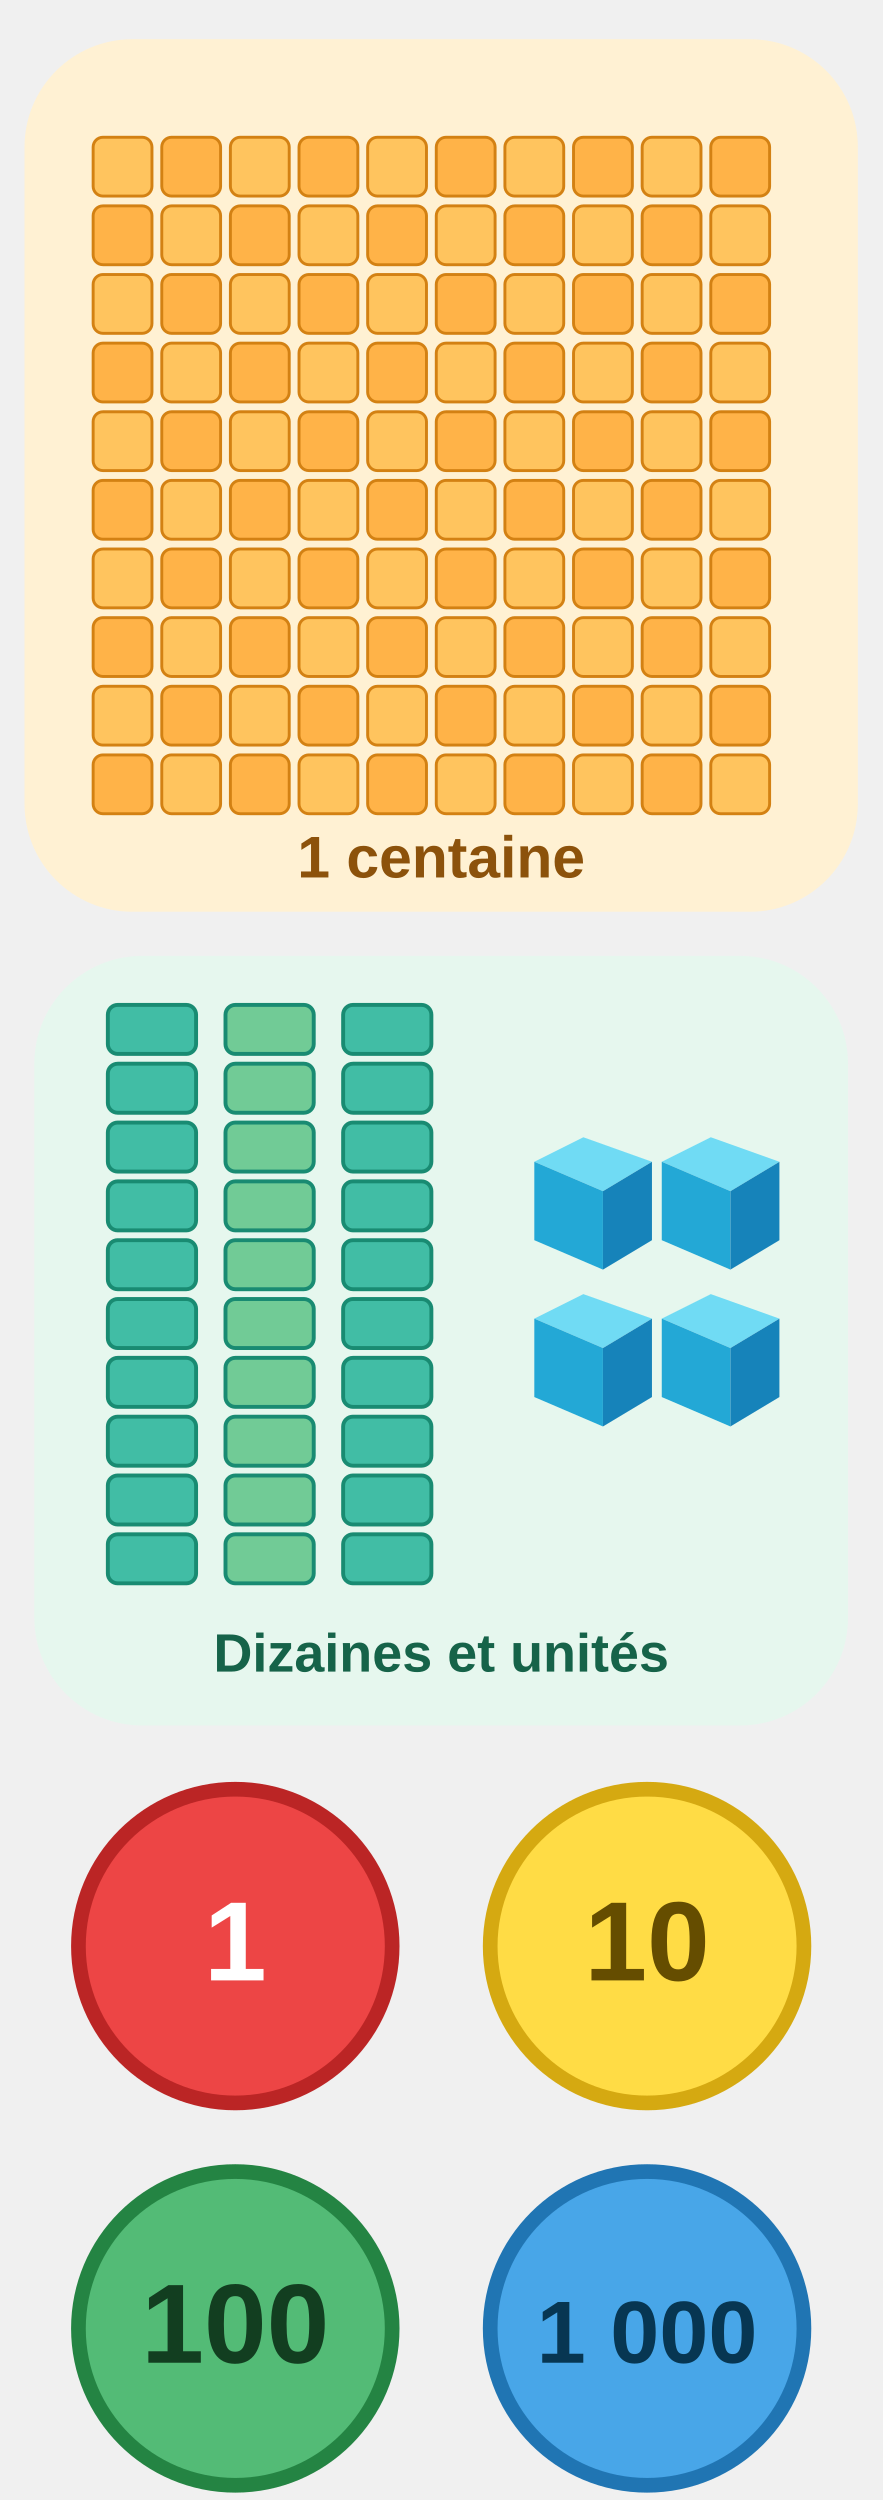
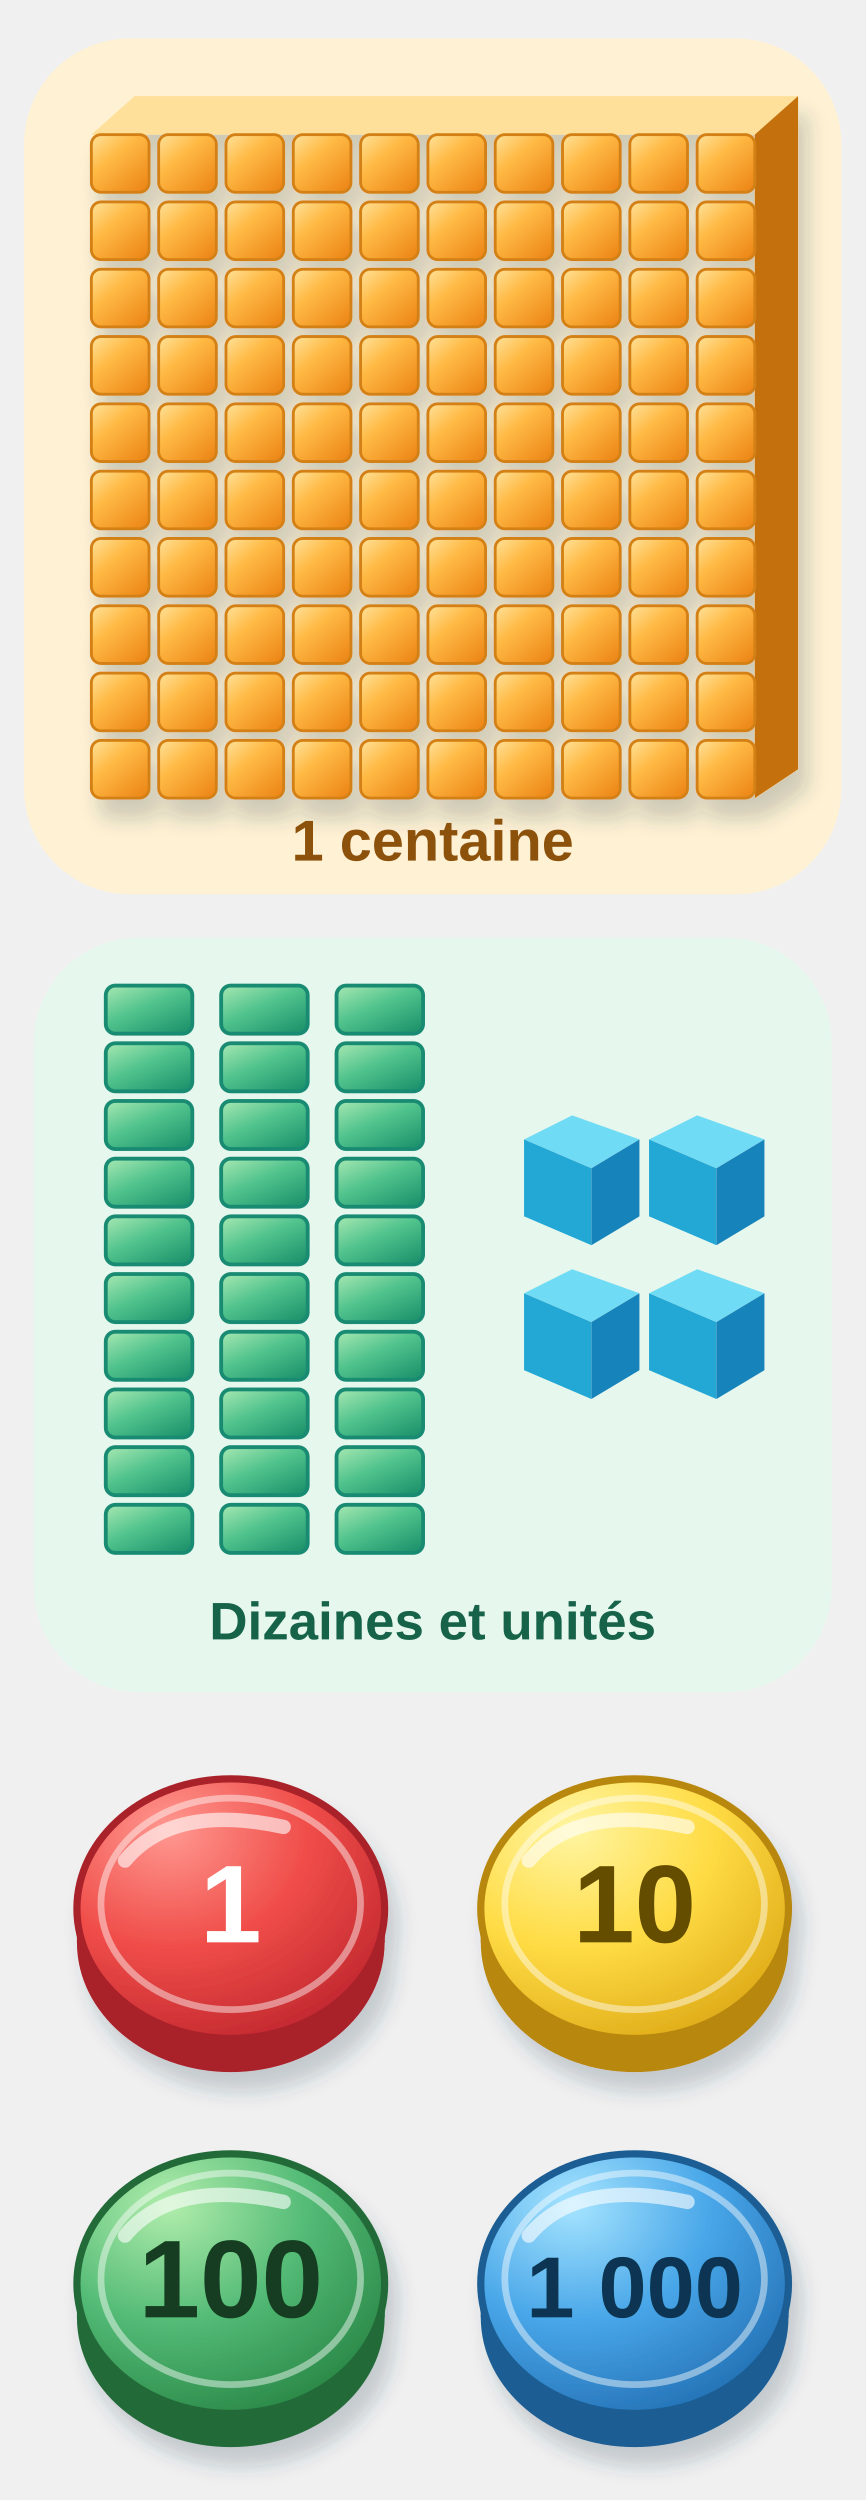
- <svg xmlns="http://www.w3.org/2000/svg" viewBox="0 0 180 510">
+ <svg xmlns="http://www.w3.org/2000/svg" viewBox="0 0 180 520">
+   <defs>
+     <linearGradient id="orange3d" x2=".85" y2="1">
+       <stop stop-color="#ffe29a" />
+       <stop offset=".4" stop-color="#ffba45" />
+       <stop offset="1" stop-color="#ed8819" />
+     </linearGradient>
+     <linearGradient id="green3d" x2=".8" y2="1">
+       <stop stop-color="#a7e8b2" />
+       <stop offset=".5" stop-color="#4fc28c" />
+       <stop offset="1" stop-color="#21966e" />
+     </linearGradient>
+     <radialGradient id="redDisc" cx=".3" cy=".2" r=".9">
+       <stop stop-color="#ff9890" />
+       <stop offset=".5" stop-color="#f04d49" />
+       <stop offset="1" stop-color="#bf252d" />
+     </radialGradient>
+     <radialGradient id="yellowDisc" cx=".3" cy=".2" r=".9">
+       <stop stop-color="#fff5a1" />
+       <stop offset=".5" stop-color="#ffdc45" />
+       <stop offset="1" stop-color="#dda815" />
+     </radialGradient>
+     <radialGradient id="greenDisc" cx=".3" cy=".2" r=".9">
+       <stop stop-color="#b1edac" />
+       <stop offset=".5" stop-color="#53bb76" />
+       <stop offset="1" stop-color="#278443" />
+     </radialGradient>
+     <radialGradient id="blueDisc" cx=".3" cy=".2" r=".9">
+       <stop stop-color="#a5e4ff" />
+       <stop offset=".5" stop-color="#48a6e8" />
+       <stop offset="1" stop-color="#216eb2" />
+     </radialGradient>
+     <filter id="softShadow" x="-30%" y="-30%" width="170%" height="180%">
+       <feDropShadow dx="2" dy="4" stdDeviation="2" flood-color="#274053" flood-opacity=".22" />
+     </filter>
+   </defs>
  <rect x="5" y="8" width="170" height="178" rx="22" fill="#fff1d3" />
-   <g>
-     <rect x="19" y="28" width="12" height="12" rx="2" fill="#ffc45e" stroke="#d38113" stroke-width=".6" />
-     <rect x="33" y="28" width="12" height="12" rx="2" fill="#ffb348" stroke="#d38113" stroke-width=".6" />
-     <rect x="47" y="28" width="12" height="12" rx="2" fill="#ffc45e" stroke="#d38113" stroke-width=".6" />
-     <rect x="61" y="28" width="12" height="12" rx="2" fill="#ffb348" stroke="#d38113" stroke-width=".6" />
-     <rect x="75" y="28" width="12" height="12" rx="2" fill="#ffc45e" stroke="#d38113" stroke-width=".6" />
-     <rect x="89" y="28" width="12" height="12" rx="2" fill="#ffb348" stroke="#d38113" stroke-width=".6" />
-     <rect x="103" y="28" width="12" height="12" rx="2" fill="#ffc45e" stroke="#d38113" stroke-width=".6" />
-     <rect x="117" y="28" width="12" height="12" rx="2" fill="#ffb348" stroke="#d38113" stroke-width=".6" />
-     <rect x="131" y="28" width="12" height="12" rx="2" fill="#ffc45e" stroke="#d38113" stroke-width=".6" />
-     <rect x="145" y="28" width="12" height="12" rx="2" fill="#ffb348" stroke="#d38113" stroke-width=".6" />
-     <rect x="19" y="42" width="12" height="12" rx="2" fill="#ffb348" stroke="#d38113" stroke-width=".6" />
-     <rect x="33" y="42" width="12" height="12" rx="2" fill="#ffc45e" stroke="#d38113" stroke-width=".6" />
-     <rect x="47" y="42" width="12" height="12" rx="2" fill="#ffb348" stroke="#d38113" stroke-width=".6" />
-     <rect x="61" y="42" width="12" height="12" rx="2" fill="#ffc45e" stroke="#d38113" stroke-width=".6" />
-     <rect x="75" y="42" width="12" height="12" rx="2" fill="#ffb348" stroke="#d38113" stroke-width=".6" />
-     <rect x="89" y="42" width="12" height="12" rx="2" fill="#ffc45e" stroke="#d38113" stroke-width=".6" />
-     <rect x="103" y="42" width="12" height="12" rx="2" fill="#ffb348" stroke="#d38113" stroke-width=".6" />
-     <rect x="117" y="42" width="12" height="12" rx="2" fill="#ffc45e" stroke="#d38113" stroke-width=".6" />
-     <rect x="131" y="42" width="12" height="12" rx="2" fill="#ffb348" stroke="#d38113" stroke-width=".6" />
-     <rect x="145" y="42" width="12" height="12" rx="2" fill="#ffc45e" stroke="#d38113" stroke-width=".6" />
-     <rect x="19" y="56" width="12" height="12" rx="2" fill="#ffc45e" stroke="#d38113" stroke-width=".6" />
-     <rect x="33" y="56" width="12" height="12" rx="2" fill="#ffb348" stroke="#d38113" stroke-width=".6" />
-     <rect x="47" y="56" width="12" height="12" rx="2" fill="#ffc45e" stroke="#d38113" stroke-width=".6" />
-     <rect x="61" y="56" width="12" height="12" rx="2" fill="#ffb348" stroke="#d38113" stroke-width=".6" />
-     <rect x="75" y="56" width="12" height="12" rx="2" fill="#ffc45e" stroke="#d38113" stroke-width=".6" />
-     <rect x="89" y="56" width="12" height="12" rx="2" fill="#ffb348" stroke="#d38113" stroke-width=".6" />
-     <rect x="103" y="56" width="12" height="12" rx="2" fill="#ffc45e" stroke="#d38113" stroke-width=".6" />
-     <rect x="117" y="56" width="12" height="12" rx="2" fill="#ffb348" stroke="#d38113" stroke-width=".6" />
-     <rect x="131" y="56" width="12" height="12" rx="2" fill="#ffc45e" stroke="#d38113" stroke-width=".6" />
-     <rect x="145" y="56" width="12" height="12" rx="2" fill="#ffb348" stroke="#d38113" stroke-width=".6" />
-     <rect x="19" y="70" width="12" height="12" rx="2" fill="#ffb348" stroke="#d38113" stroke-width=".6" />
-     <rect x="33" y="70" width="12" height="12" rx="2" fill="#ffc45e" stroke="#d38113" stroke-width=".6" />
-     <rect x="47" y="70" width="12" height="12" rx="2" fill="#ffb348" stroke="#d38113" stroke-width=".6" />
-     <rect x="61" y="70" width="12" height="12" rx="2" fill="#ffc45e" stroke="#d38113" stroke-width=".6" />
-     <rect x="75" y="70" width="12" height="12" rx="2" fill="#ffb348" stroke="#d38113" stroke-width=".6" />
-     <rect x="89" y="70" width="12" height="12" rx="2" fill="#ffc45e" stroke="#d38113" stroke-width=".6" />
-     <rect x="103" y="70" width="12" height="12" rx="2" fill="#ffb348" stroke="#d38113" stroke-width=".6" />
-     <rect x="117" y="70" width="12" height="12" rx="2" fill="#ffc45e" stroke="#d38113" stroke-width=".6" />
-     <rect x="131" y="70" width="12" height="12" rx="2" fill="#ffb348" stroke="#d38113" stroke-width=".6" />
-     <rect x="145" y="70" width="12" height="12" rx="2" fill="#ffc45e" stroke="#d38113" stroke-width=".6" />
-     <rect x="19" y="84" width="12" height="12" rx="2" fill="#ffc45e" stroke="#d38113" stroke-width=".6" />
-     <rect x="33" y="84" width="12" height="12" rx="2" fill="#ffb348" stroke="#d38113" stroke-width=".6" />
-     <rect x="47" y="84" width="12" height="12" rx="2" fill="#ffc45e" stroke="#d38113" stroke-width=".6" />
-     <rect x="61" y="84" width="12" height="12" rx="2" fill="#ffb348" stroke="#d38113" stroke-width=".6" />
-     <rect x="75" y="84" width="12" height="12" rx="2" fill="#ffc45e" stroke="#d38113" stroke-width=".6" />
-     <rect x="89" y="84" width="12" height="12" rx="2" fill="#ffb348" stroke="#d38113" stroke-width=".6" />
-     <rect x="103" y="84" width="12" height="12" rx="2" fill="#ffc45e" stroke="#d38113" stroke-width=".6" />
-     <rect x="117" y="84" width="12" height="12" rx="2" fill="#ffb348" stroke="#d38113" stroke-width=".6" />
-     <rect x="131" y="84" width="12" height="12" rx="2" fill="#ffc45e" stroke="#d38113" stroke-width=".6" />
-     <rect x="145" y="84" width="12" height="12" rx="2" fill="#ffb348" stroke="#d38113" stroke-width=".6" />
-     <rect x="19" y="98" width="12" height="12" rx="2" fill="#ffb348" stroke="#d38113" stroke-width=".6" />
-     <rect x="33" y="98" width="12" height="12" rx="2" fill="#ffc45e" stroke="#d38113" stroke-width=".6" />
-     <rect x="47" y="98" width="12" height="12" rx="2" fill="#ffb348" stroke="#d38113" stroke-width=".6" />
-     <rect x="61" y="98" width="12" height="12" rx="2" fill="#ffc45e" stroke="#d38113" stroke-width=".6" />
-     <rect x="75" y="98" width="12" height="12" rx="2" fill="#ffb348" stroke="#d38113" stroke-width=".6" />
-     <rect x="89" y="98" width="12" height="12" rx="2" fill="#ffc45e" stroke="#d38113" stroke-width=".6" />
-     <rect x="103" y="98" width="12" height="12" rx="2" fill="#ffb348" stroke="#d38113" stroke-width=".6" />
-     <rect x="117" y="98" width="12" height="12" rx="2" fill="#ffc45e" stroke="#d38113" stroke-width=".6" />
-     <rect x="131" y="98" width="12" height="12" rx="2" fill="#ffb348" stroke="#d38113" stroke-width=".6" />
-     <rect x="145" y="98" width="12" height="12" rx="2" fill="#ffc45e" stroke="#d38113" stroke-width=".6" />
-     <rect x="19" y="112" width="12" height="12" rx="2" fill="#ffc45e" stroke="#d38113" stroke-width=".6" />
-     <rect x="33" y="112" width="12" height="12" rx="2" fill="#ffb348" stroke="#d38113" stroke-width=".6" />
-     <rect x="47" y="112" width="12" height="12" rx="2" fill="#ffc45e" stroke="#d38113" stroke-width=".6" />
-     <rect x="61" y="112" width="12" height="12" rx="2" fill="#ffb348" stroke="#d38113" stroke-width=".6" />
-     <rect x="75" y="112" width="12" height="12" rx="2" fill="#ffc45e" stroke="#d38113" stroke-width=".6" />
-     <rect x="89" y="112" width="12" height="12" rx="2" fill="#ffb348" stroke="#d38113" stroke-width=".6" />
-     <rect x="103" y="112" width="12" height="12" rx="2" fill="#ffc45e" stroke="#d38113" stroke-width=".6" />
-     <rect x="117" y="112" width="12" height="12" rx="2" fill="#ffb348" stroke="#d38113" stroke-width=".6" />
-     <rect x="131" y="112" width="12" height="12" rx="2" fill="#ffc45e" stroke="#d38113" stroke-width=".6" />
-     <rect x="145" y="112" width="12" height="12" rx="2" fill="#ffb348" stroke="#d38113" stroke-width=".6" />
-     <rect x="19" y="126" width="12" height="12" rx="2" fill="#ffb348" stroke="#d38113" stroke-width=".6" />
-     <rect x="33" y="126" width="12" height="12" rx="2" fill="#ffc45e" stroke="#d38113" stroke-width=".6" />
-     <rect x="47" y="126" width="12" height="12" rx="2" fill="#ffb348" stroke="#d38113" stroke-width=".6" />
-     <rect x="61" y="126" width="12" height="12" rx="2" fill="#ffc45e" stroke="#d38113" stroke-width=".6" />
-     <rect x="75" y="126" width="12" height="12" rx="2" fill="#ffb348" stroke="#d38113" stroke-width=".6" />
-     <rect x="89" y="126" width="12" height="12" rx="2" fill="#ffc45e" stroke="#d38113" stroke-width=".6" />
-     <rect x="103" y="126" width="12" height="12" rx="2" fill="#ffb348" stroke="#d38113" stroke-width=".6" />
-     <rect x="117" y="126" width="12" height="12" rx="2" fill="#ffc45e" stroke="#d38113" stroke-width=".6" />
-     <rect x="131" y="126" width="12" height="12" rx="2" fill="#ffb348" stroke="#d38113" stroke-width=".6" />
-     <rect x="145" y="126" width="12" height="12" rx="2" fill="#ffc45e" stroke="#d38113" stroke-width=".6" />
-     <rect x="19" y="140" width="12" height="12" rx="2" fill="#ffc45e" stroke="#d38113" stroke-width=".6" />
-     <rect x="33" y="140" width="12" height="12" rx="2" fill="#ffb348" stroke="#d38113" stroke-width=".6" />
-     <rect x="47" y="140" width="12" height="12" rx="2" fill="#ffc45e" stroke="#d38113" stroke-width=".6" />
-     <rect x="61" y="140" width="12" height="12" rx="2" fill="#ffb348" stroke="#d38113" stroke-width=".6" />
-     <rect x="75" y="140" width="12" height="12" rx="2" fill="#ffc45e" stroke="#d38113" stroke-width=".6" />
-     <rect x="89" y="140" width="12" height="12" rx="2" fill="#ffb348" stroke="#d38113" stroke-width=".6" />
-     <rect x="103" y="140" width="12" height="12" rx="2" fill="#ffc45e" stroke="#d38113" stroke-width=".6" />
-     <rect x="117" y="140" width="12" height="12" rx="2" fill="#ffb348" stroke="#d38113" stroke-width=".6" />
-     <rect x="131" y="140" width="12" height="12" rx="2" fill="#ffc45e" stroke="#d38113" stroke-width=".6" />
-     <rect x="145" y="140" width="12" height="12" rx="2" fill="#ffb348" stroke="#d38113" stroke-width=".6" />
-     <rect x="19" y="154" width="12" height="12" rx="2" fill="#ffb348" stroke="#d38113" stroke-width=".6" />
-     <rect x="33" y="154" width="12" height="12" rx="2" fill="#ffc45e" stroke="#d38113" stroke-width=".6" />
-     <rect x="47" y="154" width="12" height="12" rx="2" fill="#ffb348" stroke="#d38113" stroke-width=".6" />
-     <rect x="61" y="154" width="12" height="12" rx="2" fill="#ffc45e" stroke="#d38113" stroke-width=".6" />
-     <rect x="75" y="154" width="12" height="12" rx="2" fill="#ffb348" stroke="#d38113" stroke-width=".6" />
-     <rect x="89" y="154" width="12" height="12" rx="2" fill="#ffc45e" stroke="#d38113" stroke-width=".6" />
-     <rect x="103" y="154" width="12" height="12" rx="2" fill="#ffb348" stroke="#d38113" stroke-width=".6" />
-     <rect x="117" y="154" width="12" height="12" rx="2" fill="#ffc45e" stroke="#d38113" stroke-width=".6" />
-     <rect x="131" y="154" width="12" height="12" rx="2" fill="#ffb348" stroke="#d38113" stroke-width=".6" />
-     <rect x="145" y="154" width="12" height="12" rx="2" fill="#ffc45e" stroke="#d38113" stroke-width=".6" />
+   <g filter="url(#softShadow)">
+     <path d="M19 28 28 20 166 20 166 160 157 166V28Z" fill="#ffe09a" />
+     <path d="M157 28 166 20 166 160 157 166Z" fill="#c4700c" />
+     <rect x="19" y="28" width="12" height="12" rx="2" fill="url(#orange3d)" stroke="#d38113" stroke-width=".6" />
+     <rect x="33" y="28" width="12" height="12" rx="2" fill="url(#orange3d)" stroke="#d38113" stroke-width=".6" />
+     <rect x="47" y="28" width="12" height="12" rx="2" fill="url(#orange3d)" stroke="#d38113" stroke-width=".6" />
+     <rect x="61" y="28" width="12" height="12" rx="2" fill="url(#orange3d)" stroke="#d38113" stroke-width=".6" />
+     <rect x="75" y="28" width="12" height="12" rx="2" fill="url(#orange3d)" stroke="#d38113" stroke-width=".6" />
+     <rect x="89" y="28" width="12" height="12" rx="2" fill="url(#orange3d)" stroke="#d38113" stroke-width=".6" />
+     <rect x="103" y="28" width="12" height="12" rx="2" fill="url(#orange3d)" stroke="#d38113" stroke-width=".6" />
+     <rect x="117" y="28" width="12" height="12" rx="2" fill="url(#orange3d)" stroke="#d38113" stroke-width=".6" />
+     <rect x="131" y="28" width="12" height="12" rx="2" fill="url(#orange3d)" stroke="#d38113" stroke-width=".6" />
+     <rect x="145" y="28" width="12" height="12" rx="2" fill="url(#orange3d)" stroke="#d38113" stroke-width=".6" />
+     <rect x="19" y="42" width="12" height="12" rx="2" fill="url(#orange3d)" stroke="#d38113" stroke-width=".6" />
+     <rect x="33" y="42" width="12" height="12" rx="2" fill="url(#orange3d)" stroke="#d38113" stroke-width=".6" />
+     <rect x="47" y="42" width="12" height="12" rx="2" fill="url(#orange3d)" stroke="#d38113" stroke-width=".6" />
+     <rect x="61" y="42" width="12" height="12" rx="2" fill="url(#orange3d)" stroke="#d38113" stroke-width=".6" />
+     <rect x="75" y="42" width="12" height="12" rx="2" fill="url(#orange3d)" stroke="#d38113" stroke-width=".6" />
+     <rect x="89" y="42" width="12" height="12" rx="2" fill="url(#orange3d)" stroke="#d38113" stroke-width=".6" />
+     <rect x="103" y="42" width="12" height="12" rx="2" fill="url(#orange3d)" stroke="#d38113" stroke-width=".6" />
+     <rect x="117" y="42" width="12" height="12" rx="2" fill="url(#orange3d)" stroke="#d38113" stroke-width=".6" />
+     <rect x="131" y="42" width="12" height="12" rx="2" fill="url(#orange3d)" stroke="#d38113" stroke-width=".6" />
+     <rect x="145" y="42" width="12" height="12" rx="2" fill="url(#orange3d)" stroke="#d38113" stroke-width=".6" />
+     <rect x="19" y="56" width="12" height="12" rx="2" fill="url(#orange3d)" stroke="#d38113" stroke-width=".6" />
+     <rect x="33" y="56" width="12" height="12" rx="2" fill="url(#orange3d)" stroke="#d38113" stroke-width=".6" />
+     <rect x="47" y="56" width="12" height="12" rx="2" fill="url(#orange3d)" stroke="#d38113" stroke-width=".6" />
+     <rect x="61" y="56" width="12" height="12" rx="2" fill="url(#orange3d)" stroke="#d38113" stroke-width=".6" />
+     <rect x="75" y="56" width="12" height="12" rx="2" fill="url(#orange3d)" stroke="#d38113" stroke-width=".6" />
+     <rect x="89" y="56" width="12" height="12" rx="2" fill="url(#orange3d)" stroke="#d38113" stroke-width=".6" />
+     <rect x="103" y="56" width="12" height="12" rx="2" fill="url(#orange3d)" stroke="#d38113" stroke-width=".6" />
+     <rect x="117" y="56" width="12" height="12" rx="2" fill="url(#orange3d)" stroke="#d38113" stroke-width=".6" />
+     <rect x="131" y="56" width="12" height="12" rx="2" fill="url(#orange3d)" stroke="#d38113" stroke-width=".6" />
+     <rect x="145" y="56" width="12" height="12" rx="2" fill="url(#orange3d)" stroke="#d38113" stroke-width=".6" />
+     <rect x="19" y="70" width="12" height="12" rx="2" fill="url(#orange3d)" stroke="#d38113" stroke-width=".6" />
+     <rect x="33" y="70" width="12" height="12" rx="2" fill="url(#orange3d)" stroke="#d38113" stroke-width=".6" />
+     <rect x="47" y="70" width="12" height="12" rx="2" fill="url(#orange3d)" stroke="#d38113" stroke-width=".6" />
+     <rect x="61" y="70" width="12" height="12" rx="2" fill="url(#orange3d)" stroke="#d38113" stroke-width=".6" />
+     <rect x="75" y="70" width="12" height="12" rx="2" fill="url(#orange3d)" stroke="#d38113" stroke-width=".6" />
+     <rect x="89" y="70" width="12" height="12" rx="2" fill="url(#orange3d)" stroke="#d38113" stroke-width=".6" />
+     <rect x="103" y="70" width="12" height="12" rx="2" fill="url(#orange3d)" stroke="#d38113" stroke-width=".6" />
+     <rect x="117" y="70" width="12" height="12" rx="2" fill="url(#orange3d)" stroke="#d38113" stroke-width=".6" />
+     <rect x="131" y="70" width="12" height="12" rx="2" fill="url(#orange3d)" stroke="#d38113" stroke-width=".6" />
+     <rect x="145" y="70" width="12" height="12" rx="2" fill="url(#orange3d)" stroke="#d38113" stroke-width=".6" />
+     <rect x="19" y="84" width="12" height="12" rx="2" fill="url(#orange3d)" stroke="#d38113" stroke-width=".6" />
+     <rect x="33" y="84" width="12" height="12" rx="2" fill="url(#orange3d)" stroke="#d38113" stroke-width=".6" />
+     <rect x="47" y="84" width="12" height="12" rx="2" fill="url(#orange3d)" stroke="#d38113" stroke-width=".6" />
+     <rect x="61" y="84" width="12" height="12" rx="2" fill="url(#orange3d)" stroke="#d38113" stroke-width=".6" />
+     <rect x="75" y="84" width="12" height="12" rx="2" fill="url(#orange3d)" stroke="#d38113" stroke-width=".6" />
+     <rect x="89" y="84" width="12" height="12" rx="2" fill="url(#orange3d)" stroke="#d38113" stroke-width=".6" />
+     <rect x="103" y="84" width="12" height="12" rx="2" fill="url(#orange3d)" stroke="#d38113" stroke-width=".6" />
+     <rect x="117" y="84" width="12" height="12" rx="2" fill="url(#orange3d)" stroke="#d38113" stroke-width=".6" />
+     <rect x="131" y="84" width="12" height="12" rx="2" fill="url(#orange3d)" stroke="#d38113" stroke-width=".6" />
+     <rect x="145" y="84" width="12" height="12" rx="2" fill="url(#orange3d)" stroke="#d38113" stroke-width=".6" />
+     <rect x="19" y="98" width="12" height="12" rx="2" fill="url(#orange3d)" stroke="#d38113" stroke-width=".6" />
+     <rect x="33" y="98" width="12" height="12" rx="2" fill="url(#orange3d)" stroke="#d38113" stroke-width=".6" />
+     <rect x="47" y="98" width="12" height="12" rx="2" fill="url(#orange3d)" stroke="#d38113" stroke-width=".6" />
+     <rect x="61" y="98" width="12" height="12" rx="2" fill="url(#orange3d)" stroke="#d38113" stroke-width=".6" />
+     <rect x="75" y="98" width="12" height="12" rx="2" fill="url(#orange3d)" stroke="#d38113" stroke-width=".6" />
+     <rect x="89" y="98" width="12" height="12" rx="2" fill="url(#orange3d)" stroke="#d38113" stroke-width=".6" />
+     <rect x="103" y="98" width="12" height="12" rx="2" fill="url(#orange3d)" stroke="#d38113" stroke-width=".6" />
+     <rect x="117" y="98" width="12" height="12" rx="2" fill="url(#orange3d)" stroke="#d38113" stroke-width=".6" />
+     <rect x="131" y="98" width="12" height="12" rx="2" fill="url(#orange3d)" stroke="#d38113" stroke-width=".6" />
+     <rect x="145" y="98" width="12" height="12" rx="2" fill="url(#orange3d)" stroke="#d38113" stroke-width=".6" />
+     <rect x="19" y="112" width="12" height="12" rx="2" fill="url(#orange3d)" stroke="#d38113" stroke-width=".6" />
+     <rect x="33" y="112" width="12" height="12" rx="2" fill="url(#orange3d)" stroke="#d38113" stroke-width=".6" />
+     <rect x="47" y="112" width="12" height="12" rx="2" fill="url(#orange3d)" stroke="#d38113" stroke-width=".6" />
+     <rect x="61" y="112" width="12" height="12" rx="2" fill="url(#orange3d)" stroke="#d38113" stroke-width=".6" />
+     <rect x="75" y="112" width="12" height="12" rx="2" fill="url(#orange3d)" stroke="#d38113" stroke-width=".6" />
+     <rect x="89" y="112" width="12" height="12" rx="2" fill="url(#orange3d)" stroke="#d38113" stroke-width=".6" />
+     <rect x="103" y="112" width="12" height="12" rx="2" fill="url(#orange3d)" stroke="#d38113" stroke-width=".6" />
+     <rect x="117" y="112" width="12" height="12" rx="2" fill="url(#orange3d)" stroke="#d38113" stroke-width=".6" />
+     <rect x="131" y="112" width="12" height="12" rx="2" fill="url(#orange3d)" stroke="#d38113" stroke-width=".6" />
+     <rect x="145" y="112" width="12" height="12" rx="2" fill="url(#orange3d)" stroke="#d38113" stroke-width=".6" />
+     <rect x="19" y="126" width="12" height="12" rx="2" fill="url(#orange3d)" stroke="#d38113" stroke-width=".6" />
+     <rect x="33" y="126" width="12" height="12" rx="2" fill="url(#orange3d)" stroke="#d38113" stroke-width=".6" />
+     <rect x="47" y="126" width="12" height="12" rx="2" fill="url(#orange3d)" stroke="#d38113" stroke-width=".6" />
+     <rect x="61" y="126" width="12" height="12" rx="2" fill="url(#orange3d)" stroke="#d38113" stroke-width=".6" />
+     <rect x="75" y="126" width="12" height="12" rx="2" fill="url(#orange3d)" stroke="#d38113" stroke-width=".6" />
+     <rect x="89" y="126" width="12" height="12" rx="2" fill="url(#orange3d)" stroke="#d38113" stroke-width=".6" />
+     <rect x="103" y="126" width="12" height="12" rx="2" fill="url(#orange3d)" stroke="#d38113" stroke-width=".6" />
+     <rect x="117" y="126" width="12" height="12" rx="2" fill="url(#orange3d)" stroke="#d38113" stroke-width=".6" />
+     <rect x="131" y="126" width="12" height="12" rx="2" fill="url(#orange3d)" stroke="#d38113" stroke-width=".6" />
+     <rect x="145" y="126" width="12" height="12" rx="2" fill="url(#orange3d)" stroke="#d38113" stroke-width=".6" />
+     <rect x="19" y="140" width="12" height="12" rx="2" fill="url(#orange3d)" stroke="#d38113" stroke-width=".6" />
+     <rect x="33" y="140" width="12" height="12" rx="2" fill="url(#orange3d)" stroke="#d38113" stroke-width=".6" />
+     <rect x="47" y="140" width="12" height="12" rx="2" fill="url(#orange3d)" stroke="#d38113" stroke-width=".6" />
+     <rect x="61" y="140" width="12" height="12" rx="2" fill="url(#orange3d)" stroke="#d38113" stroke-width=".6" />
+     <rect x="75" y="140" width="12" height="12" rx="2" fill="url(#orange3d)" stroke="#d38113" stroke-width=".6" />
+     <rect x="89" y="140" width="12" height="12" rx="2" fill="url(#orange3d)" stroke="#d38113" stroke-width=".6" />
+     <rect x="103" y="140" width="12" height="12" rx="2" fill="url(#orange3d)" stroke="#d38113" stroke-width=".6" />
+     <rect x="117" y="140" width="12" height="12" rx="2" fill="url(#orange3d)" stroke="#d38113" stroke-width=".6" />
+     <rect x="131" y="140" width="12" height="12" rx="2" fill="url(#orange3d)" stroke="#d38113" stroke-width=".6" />
+     <rect x="145" y="140" width="12" height="12" rx="2" fill="url(#orange3d)" stroke="#d38113" stroke-width=".6" />
+     <rect x="19" y="154" width="12" height="12" rx="2" fill="url(#orange3d)" stroke="#d38113" stroke-width=".6" />
+     <rect x="33" y="154" width="12" height="12" rx="2" fill="url(#orange3d)" stroke="#d38113" stroke-width=".6" />
+     <rect x="47" y="154" width="12" height="12" rx="2" fill="url(#orange3d)" stroke="#d38113" stroke-width=".6" />
+     <rect x="61" y="154" width="12" height="12" rx="2" fill="url(#orange3d)" stroke="#d38113" stroke-width=".6" />
+     <rect x="75" y="154" width="12" height="12" rx="2" fill="url(#orange3d)" stroke="#d38113" stroke-width=".6" />
+     <rect x="89" y="154" width="12" height="12" rx="2" fill="url(#orange3d)" stroke="#d38113" stroke-width=".6" />
+     <rect x="103" y="154" width="12" height="12" rx="2" fill="url(#orange3d)" stroke="#d38113" stroke-width=".6" />
+     <rect x="117" y="154" width="12" height="12" rx="2" fill="url(#orange3d)" stroke="#d38113" stroke-width=".6" />
+     <rect x="131" y="154" width="12" height="12" rx="2" fill="url(#orange3d)" stroke="#d38113" stroke-width=".6" />
+     <rect x="145" y="154" width="12" height="12" rx="2" fill="url(#orange3d)" stroke="#d38113" stroke-width=".6" />
  </g>
  <text x="90" y="179" text-anchor="middle" font-family="Arial,sans-serif" font-size="12" fill="#8c520b" font-weight="bold">1 centaine</text>
  <rect x="7" y="195" width="166" height="157" rx="22" fill="#e6f7ee" />
-   <rect x="22" y="205" width="18" height="10" rx="2" fill="#41bda5" stroke="#198b72" stroke-width=".8" />
-   <rect x="22" y="217" width="18" height="10" rx="2" fill="#41bda5" stroke="#198b72" stroke-width=".8" />
-   <rect x="22" y="229" width="18" height="10" rx="2" fill="#41bda5" stroke="#198b72" stroke-width=".8" />
-   <rect x="22" y="241" width="18" height="10" rx="2" fill="#41bda5" stroke="#198b72" stroke-width=".8" />
-   <rect x="22" y="253" width="18" height="10" rx="2" fill="#41bda5" stroke="#198b72" stroke-width=".8" />
-   <rect x="22" y="265" width="18" height="10" rx="2" fill="#41bda5" stroke="#198b72" stroke-width=".8" />
-   <rect x="22" y="277" width="18" height="10" rx="2" fill="#41bda5" stroke="#198b72" stroke-width=".8" />
-   <rect x="22" y="289" width="18" height="10" rx="2" fill="#41bda5" stroke="#198b72" stroke-width=".8" />
-   <rect x="22" y="301" width="18" height="10" rx="2" fill="#41bda5" stroke="#198b72" stroke-width=".8" />
-   <rect x="22" y="313" width="18" height="10" rx="2" fill="#41bda5" stroke="#198b72" stroke-width=".8" />
-   <rect x="46" y="205" width="18" height="10" rx="2" fill="#71cb96" stroke="#198b72" stroke-width=".8" />
-   <rect x="46" y="217" width="18" height="10" rx="2" fill="#71cb96" stroke="#198b72" stroke-width=".8" />
-   <rect x="46" y="229" width="18" height="10" rx="2" fill="#71cb96" stroke="#198b72" stroke-width=".8" />
-   <rect x="46" y="241" width="18" height="10" rx="2" fill="#71cb96" stroke="#198b72" stroke-width=".8" />
-   <rect x="46" y="253" width="18" height="10" rx="2" fill="#71cb96" stroke="#198b72" stroke-width=".8" />
-   <rect x="46" y="265" width="18" height="10" rx="2" fill="#71cb96" stroke="#198b72" stroke-width=".8" />
-   <rect x="46" y="277" width="18" height="10" rx="2" fill="#71cb96" stroke="#198b72" stroke-width=".8" />
-   <rect x="46" y="289" width="18" height="10" rx="2" fill="#71cb96" stroke="#198b72" stroke-width=".8" />
-   <rect x="46" y="301" width="18" height="10" rx="2" fill="#71cb96" stroke="#198b72" stroke-width=".8" />
-   <rect x="46" y="313" width="18" height="10" rx="2" fill="#71cb96" stroke="#198b72" stroke-width=".8" />
-   <rect x="70" y="205" width="18" height="10" rx="2" fill="#41bda5" stroke="#198b72" stroke-width=".8" />
-   <rect x="70" y="217" width="18" height="10" rx="2" fill="#41bda5" stroke="#198b72" stroke-width=".8" />
-   <rect x="70" y="229" width="18" height="10" rx="2" fill="#41bda5" stroke="#198b72" stroke-width=".8" />
-   <rect x="70" y="241" width="18" height="10" rx="2" fill="#41bda5" stroke="#198b72" stroke-width=".8" />
-   <rect x="70" y="253" width="18" height="10" rx="2" fill="#41bda5" stroke="#198b72" stroke-width=".8" />
-   <rect x="70" y="265" width="18" height="10" rx="2" fill="#41bda5" stroke="#198b72" stroke-width=".8" />
-   <rect x="70" y="277" width="18" height="10" rx="2" fill="#41bda5" stroke="#198b72" stroke-width=".8" />
-   <rect x="70" y="289" width="18" height="10" rx="2" fill="#41bda5" stroke="#198b72" stroke-width=".8" />
-   <rect x="70" y="301" width="18" height="10" rx="2" fill="#41bda5" stroke="#198b72" stroke-width=".8" />
-   <rect x="70" y="313" width="18" height="10" rx="2" fill="#41bda5" stroke="#198b72" stroke-width=".8" />
+   <rect x="22" y="205" width="18" height="10" rx="2" fill="url(#green3d)" stroke="#198b72" stroke-width=".8" />
+   <rect x="22" y="217" width="18" height="10" rx="2" fill="url(#green3d)" stroke="#198b72" stroke-width=".8" />
+   <rect x="22" y="229" width="18" height="10" rx="2" fill="url(#green3d)" stroke="#198b72" stroke-width=".8" />
+   <rect x="22" y="241" width="18" height="10" rx="2" fill="url(#green3d)" stroke="#198b72" stroke-width=".8" />
+   <rect x="22" y="253" width="18" height="10" rx="2" fill="url(#green3d)" stroke="#198b72" stroke-width=".8" />
+   <rect x="22" y="265" width="18" height="10" rx="2" fill="url(#green3d)" stroke="#198b72" stroke-width=".8" />
+   <rect x="22" y="277" width="18" height="10" rx="2" fill="url(#green3d)" stroke="#198b72" stroke-width=".8" />
+   <rect x="22" y="289" width="18" height="10" rx="2" fill="url(#green3d)" stroke="#198b72" stroke-width=".8" />
+   <rect x="22" y="301" width="18" height="10" rx="2" fill="url(#green3d)" stroke="#198b72" stroke-width=".8" />
+   <rect x="22" y="313" width="18" height="10" rx="2" fill="url(#green3d)" stroke="#198b72" stroke-width=".8" />
+   <rect x="46" y="205" width="18" height="10" rx="2" fill="url(#green3d)" stroke="#198b72" stroke-width=".8" />
+   <rect x="46" y="217" width="18" height="10" rx="2" fill="url(#green3d)" stroke="#198b72" stroke-width=".8" />
+   <rect x="46" y="229" width="18" height="10" rx="2" fill="url(#green3d)" stroke="#198b72" stroke-width=".8" />
+   <rect x="46" y="241" width="18" height="10" rx="2" fill="url(#green3d)" stroke="#198b72" stroke-width=".8" />
+   <rect x="46" y="253" width="18" height="10" rx="2" fill="url(#green3d)" stroke="#198b72" stroke-width=".8" />
+   <rect x="46" y="265" width="18" height="10" rx="2" fill="url(#green3d)" stroke="#198b72" stroke-width=".8" />
+   <rect x="46" y="277" width="18" height="10" rx="2" fill="url(#green3d)" stroke="#198b72" stroke-width=".8" />
+   <rect x="46" y="289" width="18" height="10" rx="2" fill="url(#green3d)" stroke="#198b72" stroke-width=".8" />
+   <rect x="46" y="301" width="18" height="10" rx="2" fill="url(#green3d)" stroke="#198b72" stroke-width=".8" />
+   <rect x="46" y="313" width="18" height="10" rx="2" fill="url(#green3d)" stroke="#198b72" stroke-width=".8" />
+   <rect x="70" y="205" width="18" height="10" rx="2" fill="url(#green3d)" stroke="#198b72" stroke-width=".8" />
+   <rect x="70" y="217" width="18" height="10" rx="2" fill="url(#green3d)" stroke="#198b72" stroke-width=".8" />
+   <rect x="70" y="229" width="18" height="10" rx="2" fill="url(#green3d)" stroke="#198b72" stroke-width=".8" />
+   <rect x="70" y="241" width="18" height="10" rx="2" fill="url(#green3d)" stroke="#198b72" stroke-width=".8" />
+   <rect x="70" y="253" width="18" height="10" rx="2" fill="url(#green3d)" stroke="#198b72" stroke-width=".8" />
+   <rect x="70" y="265" width="18" height="10" rx="2" fill="url(#green3d)" stroke="#198b72" stroke-width=".8" />
+   <rect x="70" y="277" width="18" height="10" rx="2" fill="url(#green3d)" stroke="#198b72" stroke-width=".8" />
+   <rect x="70" y="289" width="18" height="10" rx="2" fill="url(#green3d)" stroke="#198b72" stroke-width=".8" />
+   <rect x="70" y="301" width="18" height="10" rx="2" fill="url(#green3d)" stroke="#198b72" stroke-width=".8" />
+   <rect x="70" y="313" width="18" height="10" rx="2" fill="url(#green3d)" stroke="#198b72" stroke-width=".8" />
  <g transform="translate(109 232)">
    <path d="M0 5 10 0 24 5 14 11Z" fill="#70dbf4" />
    <path d="M0 5 14 11 14 27 0 21Z" fill="#23a8d6" />
    <path d="M14 11 24 5 24 21 14 27Z" fill="#1683ba" />
  </g>
  <g transform="translate(135 232)">
    <path d="M0 5 10 0 24 5 14 11Z" fill="#70dbf4" />
    <path d="M0 5 14 11 14 27 0 21Z" fill="#23a8d6" />
    <path d="M14 11 24 5 24 21 14 27Z" fill="#1683ba" />
  </g>
  <g transform="translate(109 264)">
    <path d="M0 5 10 0 24 5 14 11Z" fill="#70dbf4" />
    <path d="M0 5 14 11 14 27 0 21Z" fill="#23a8d6" />
    <path d="M14 11 24 5 24 21 14 27Z" fill="#1683ba" />
  </g>
  <g transform="translate(135 264)">
    <path d="M0 5 10 0 24 5 14 11Z" fill="#70dbf4" />
    <path d="M0 5 14 11 14 27 0 21Z" fill="#23a8d6" />
    <path d="M14 11 24 5 24 21 14 27Z" fill="#1683ba" />
  </g>
  <text x="90" y="341" text-anchor="middle" font-family="Arial,sans-serif" font-size="11" fill="#166349" font-weight="bold">Dizaines et unités</text>
  <g font-family="Arial,sans-serif" font-weight="bold" text-anchor="middle">
-     <circle cx="48" cy="397" r="32" fill="#ed4545" stroke="#bb2525" stroke-width="3" />
-     <text x="48" y="404" font-size="23" fill="#fff">1</text>
-     <circle cx="132" cy="397" r="32" fill="#ffdc45" stroke="#d5a911" stroke-width="3" />
-     <text x="132" y="404" font-size="23" fill="#654d00">10</text>
-     <circle cx="48" cy="475" r="32" fill="#53bb76" stroke="#248443" stroke-width="3" />
-     <text x="48" y="482" font-size="23" fill="#123e20">100</text>
-     <circle cx="132" cy="475" r="32" fill="#48a6e8" stroke="#2075b3" stroke-width="3" />
-     <text x="132" y="482" font-size="18" fill="#073652">1 000</text>
+     <g filter="url(#softShadow)">
+       <rect x="16" y="397" width="64" height="7" fill="#a92029" />
+       <ellipse cx="48" cy="404" rx="32" ry="27" fill="#a92029" />
+       <ellipse cx="48" cy="397" rx="32" ry="27" fill="url(#redDisc)" stroke="#a92029" stroke-width="1.5" />
+       <ellipse cx="48" cy="396" rx="27" ry="22" fill="none" stroke="#fff" stroke-opacity=".45" stroke-width="1.4" />
+       <path d="M26 387Q36 375 59 380" fill="none" stroke="#fff" stroke-opacity=".6" stroke-width="3" stroke-linecap="round" />
+       <text x="48" y="404" font-size="23" fill="#fff">1</text>
+     </g>
+     <g filter="url(#softShadow)">
+       <rect x="100" y="397" width="64" height="7" fill="#b8870d" />
+       <ellipse cx="132" cy="404" rx="32" ry="27" fill="#b8870d" />
+       <ellipse cx="132" cy="397" rx="32" ry="27" fill="url(#yellowDisc)" stroke="#b8870d" stroke-width="1.5" />
+       <ellipse cx="132" cy="396" rx="27" ry="22" fill="none" stroke="#fff" stroke-opacity=".45" stroke-width="1.4" />
+       <path d="M110 387Q120 375 143 380" fill="none" stroke="#fff" stroke-opacity=".6" stroke-width="3" stroke-linecap="round" />
+       <text x="132" y="404" font-size="23" fill="#654d00">10</text>
+     </g>
+     <g filter="url(#softShadow)">
+       <rect x="16" y="475" width="64" height="7" fill="#226a39" />
+       <ellipse cx="48" cy="482" rx="32" ry="27" fill="#226a39" />
+       <ellipse cx="48" cy="475" rx="32" ry="27" fill="url(#greenDisc)" stroke="#226a39" stroke-width="1.5" />
+       <ellipse cx="48" cy="474" rx="27" ry="22" fill="none" stroke="#fff" stroke-opacity=".45" stroke-width="1.4" />
+       <path d="M26 465Q36 453 59 458" fill="none" stroke="#fff" stroke-opacity=".6" stroke-width="3" stroke-linecap="round" />
+       <text x="48" y="482" font-size="23" fill="#123e20">100</text>
+     </g>
+     <g filter="url(#softShadow)">
+       <rect x="100" y="475" width="64" height="7" fill="#1a5d93" />
+       <ellipse cx="132" cy="482" rx="32" ry="27" fill="#1a5d93" />
+       <ellipse cx="132" cy="475" rx="32" ry="27" fill="url(#blueDisc)" stroke="#1a5d93" stroke-width="1.5" />
+       <ellipse cx="132" cy="474" rx="27" ry="22" fill="none" stroke="#fff" stroke-opacity=".45" stroke-width="1.4" />
+       <path d="M110 465Q120 453 143 458" fill="none" stroke="#fff" stroke-opacity=".6" stroke-width="3" stroke-linecap="round" />
+       <text x="132" y="482" font-size="18" fill="#073652">1 000</text>
+     </g>
  </g>
</svg>
